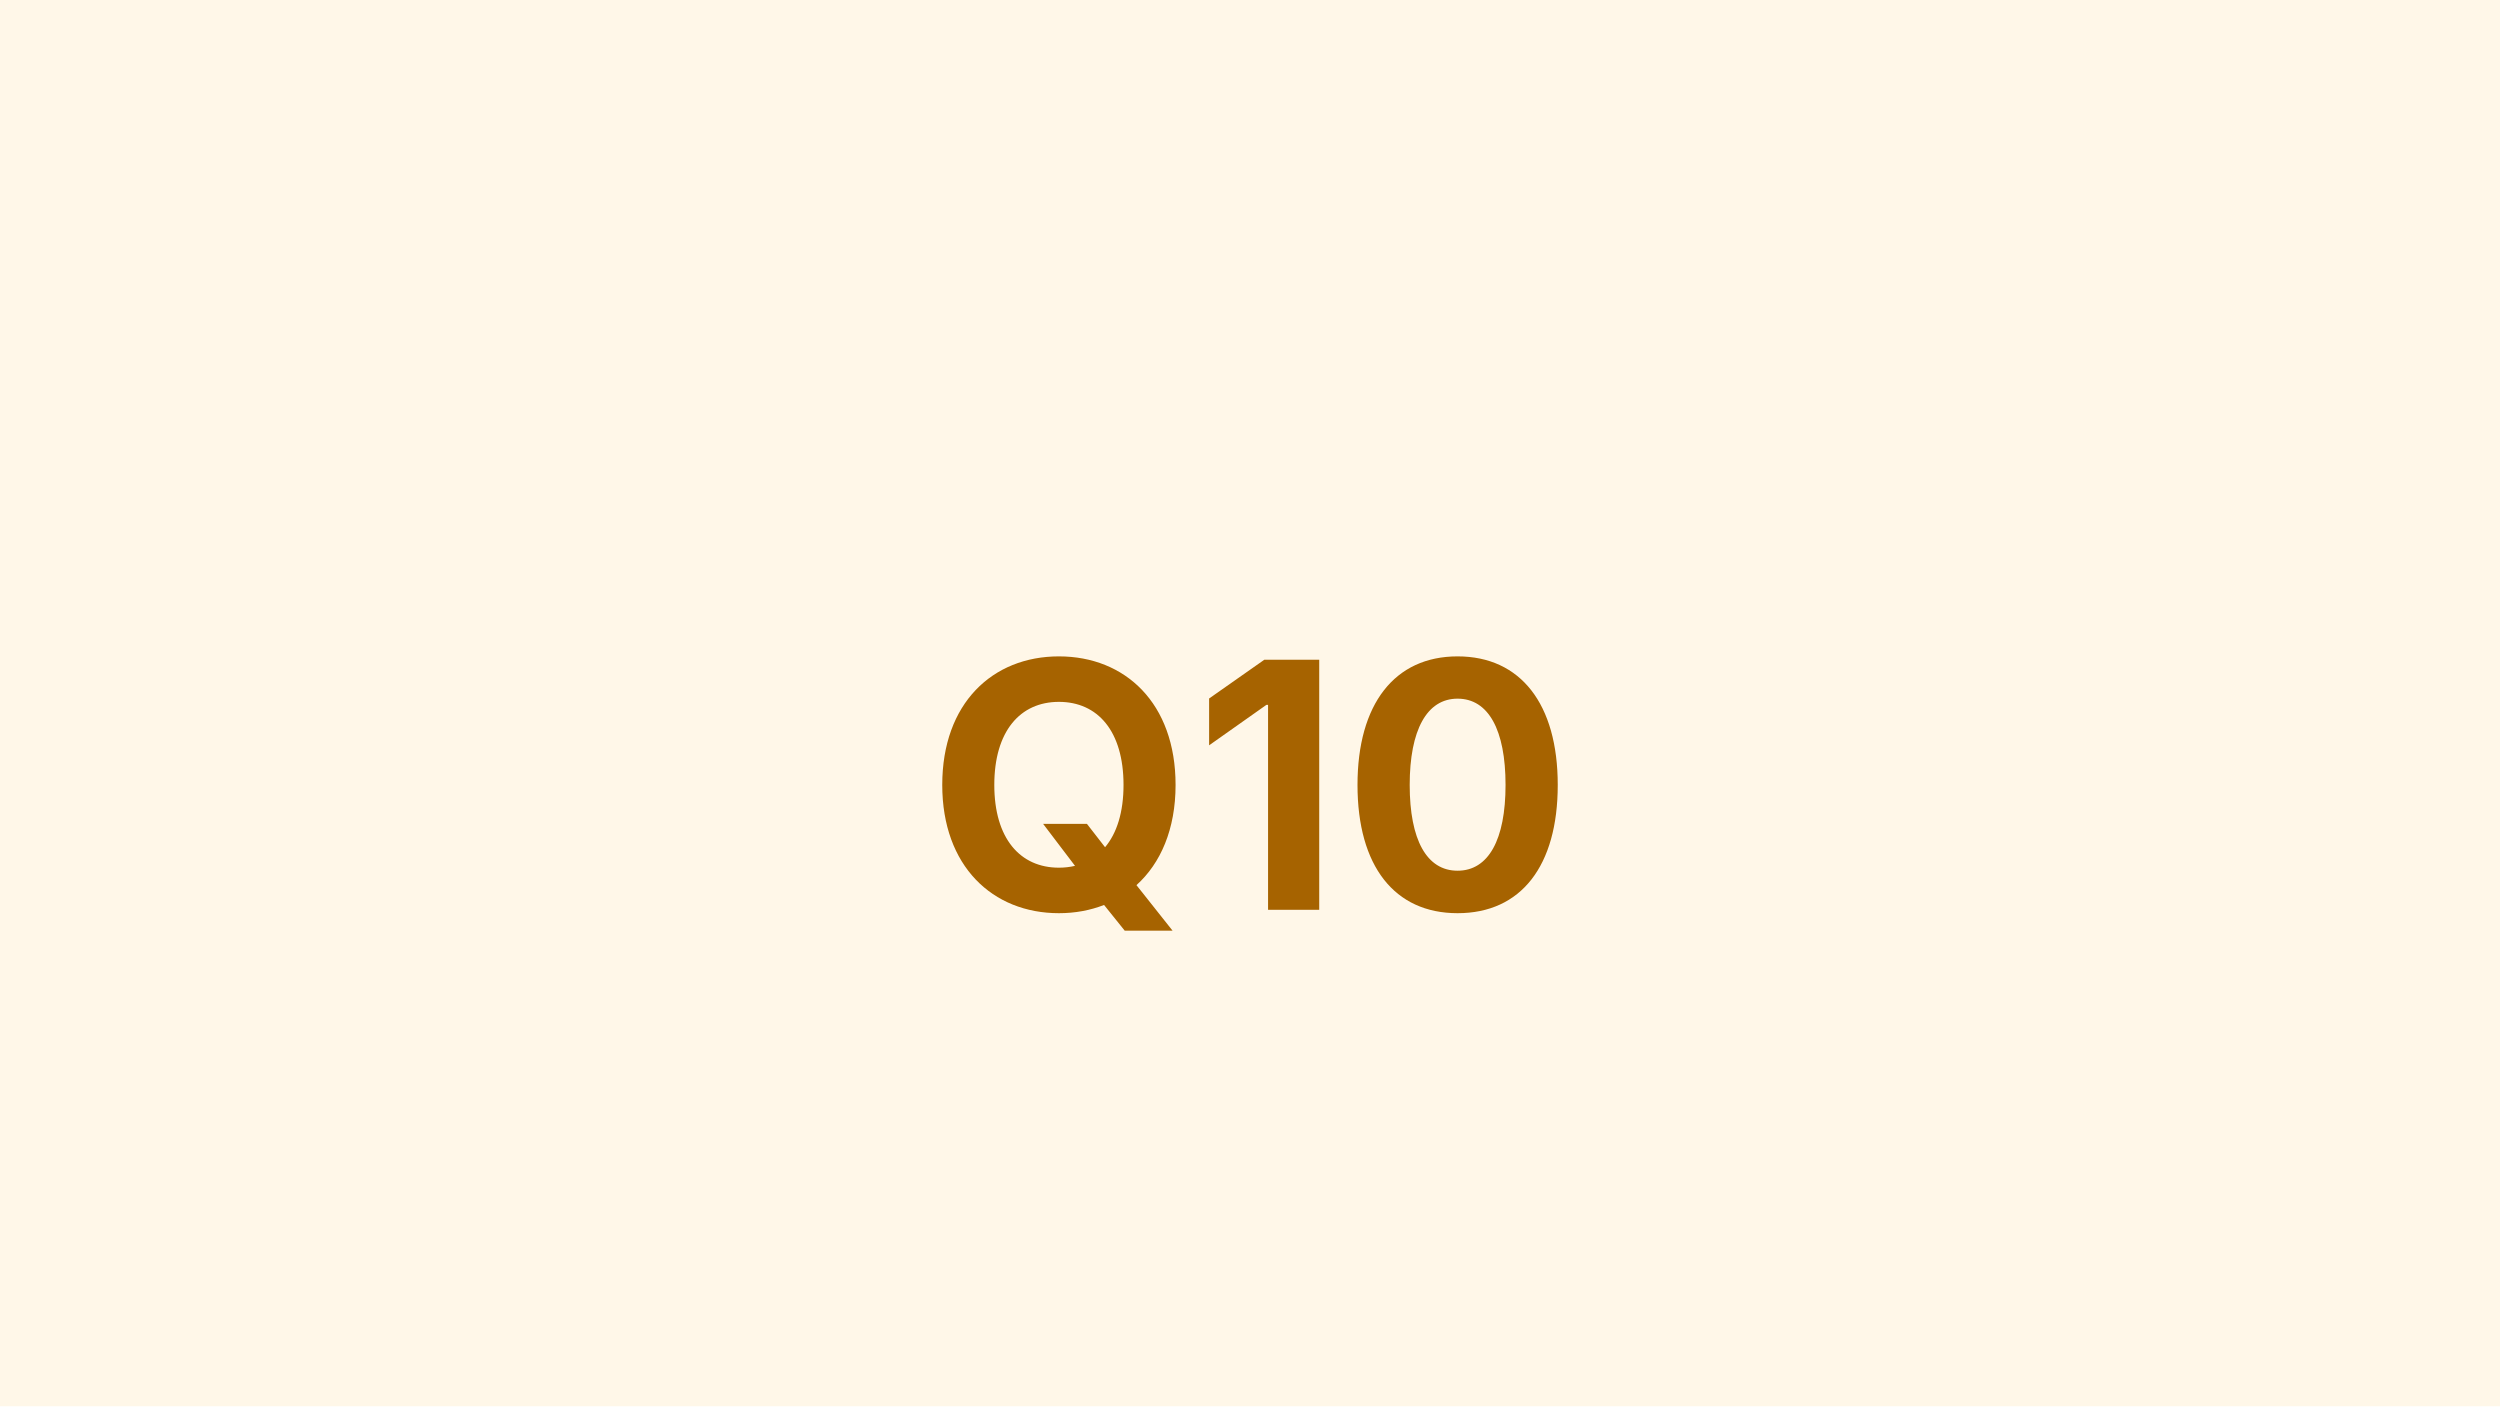
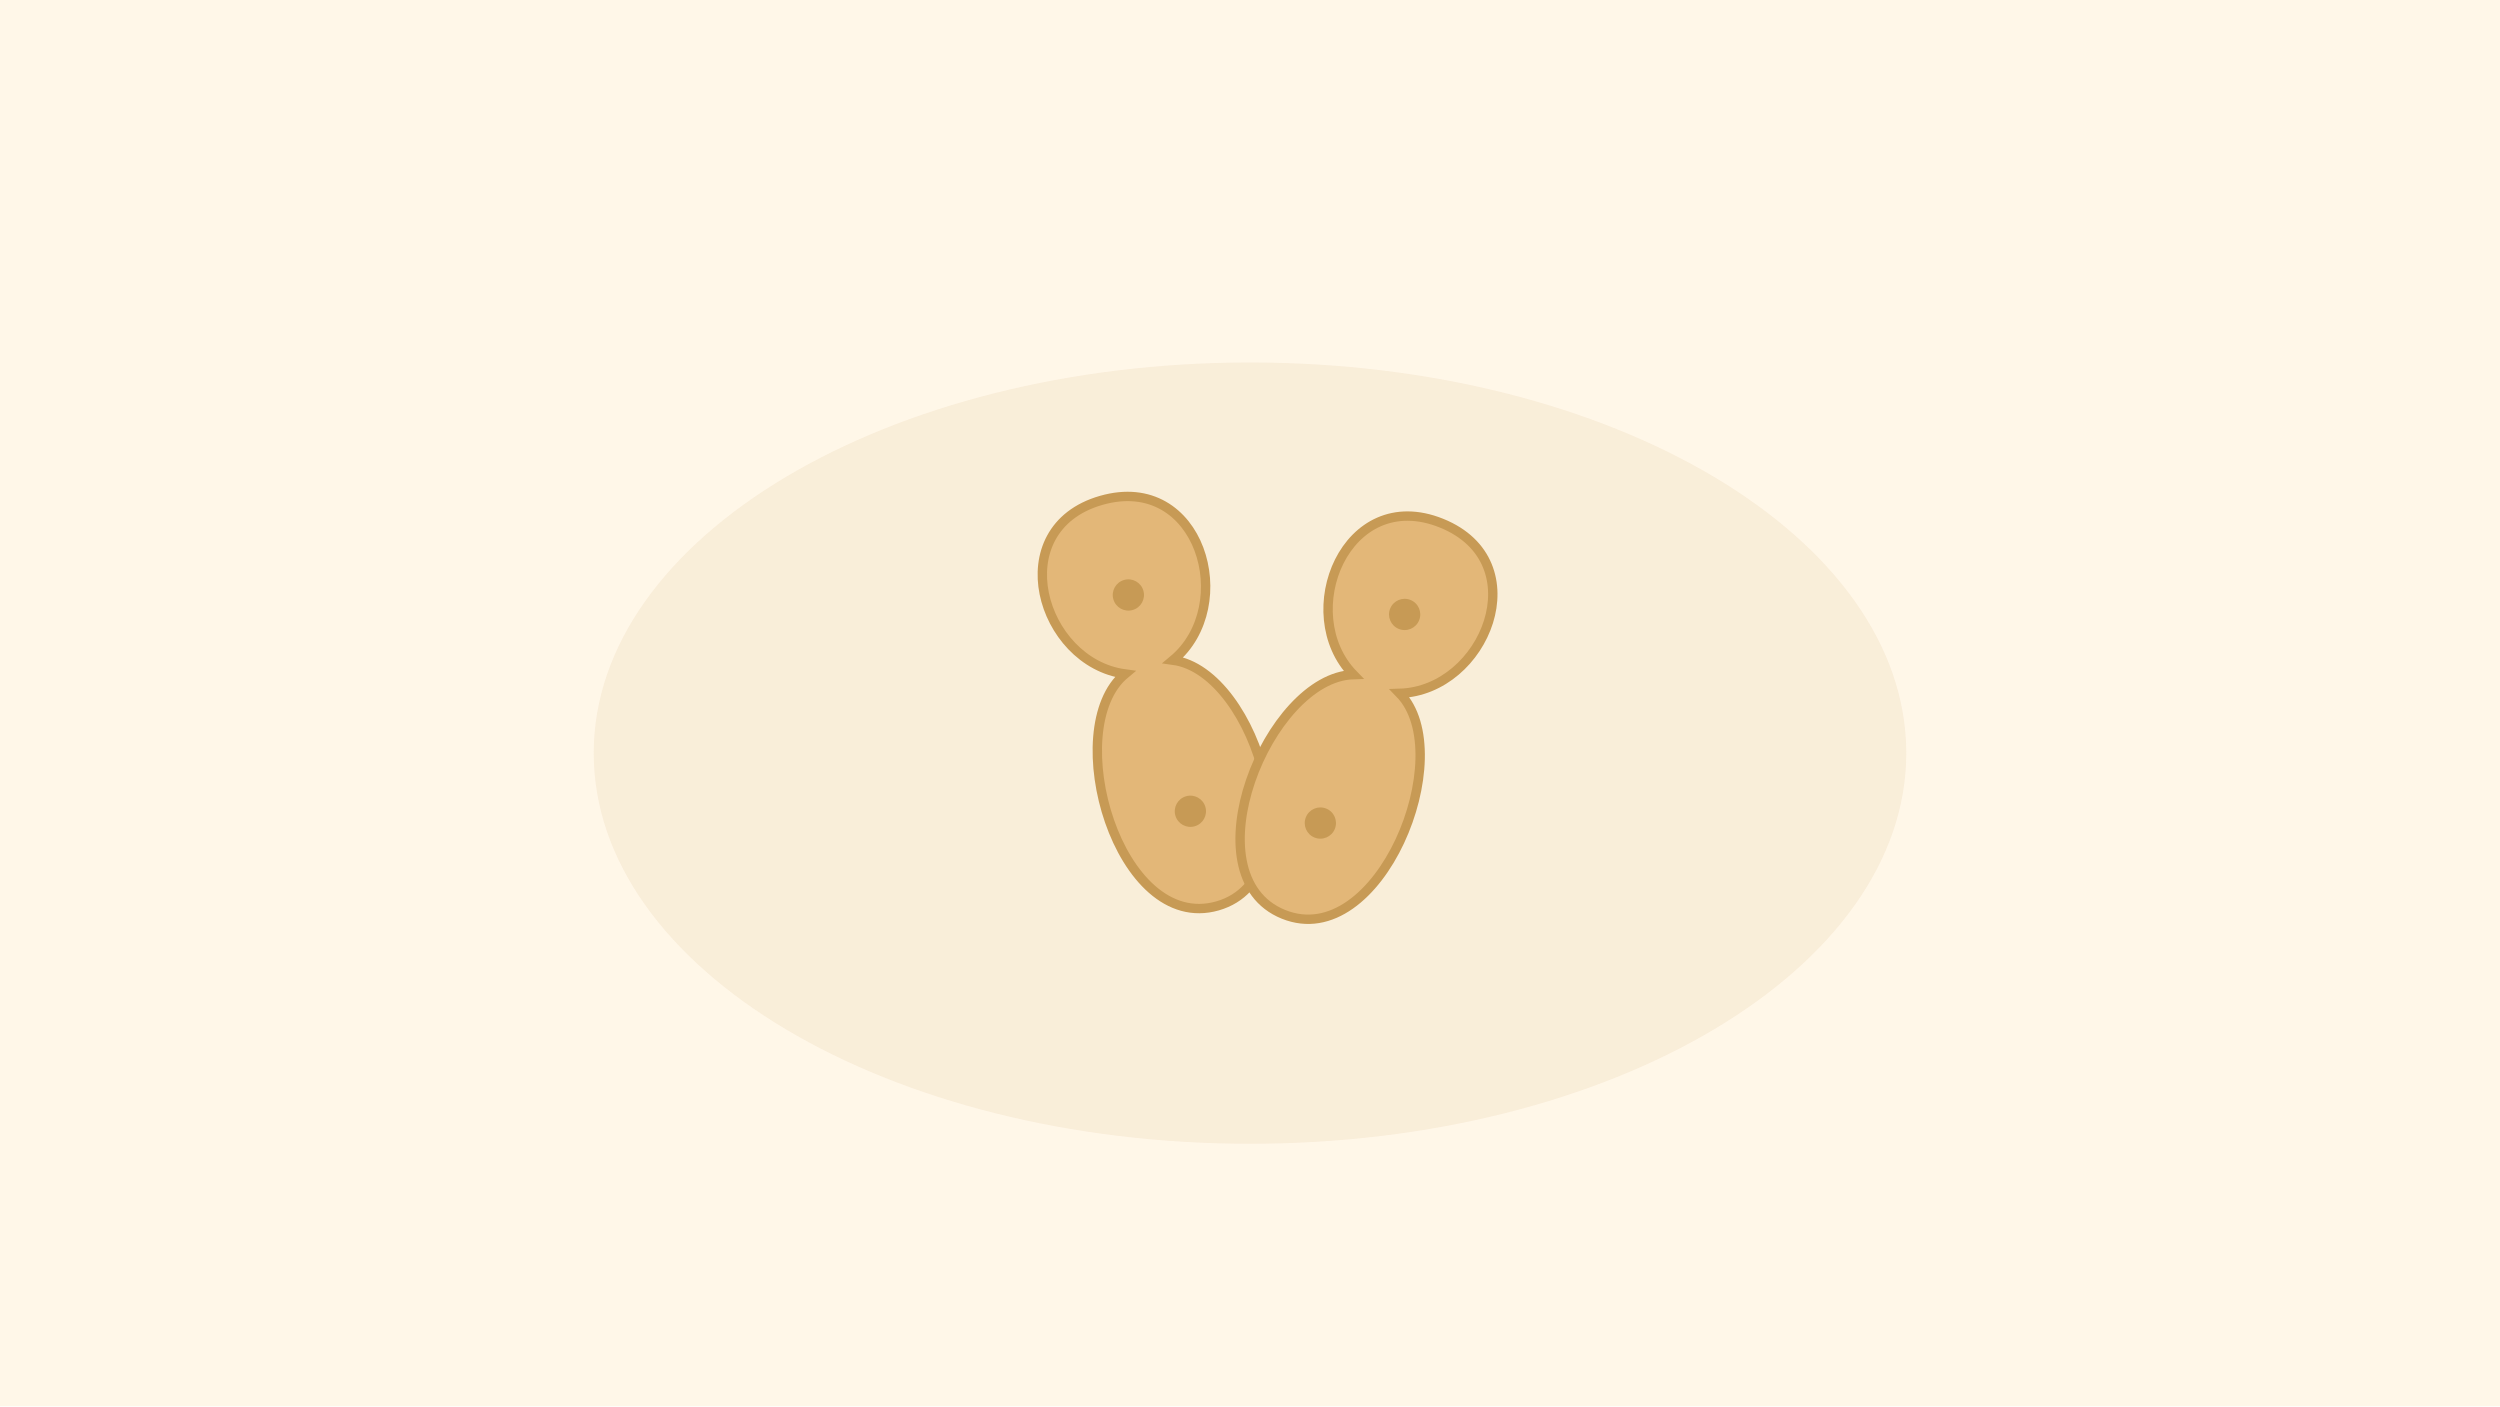
- <svg xmlns="http://www.w3.org/2000/svg" viewBox="0 0 1600 900" role="img" aria-label="Q10">
+ <svg xmlns="http://www.w3.org/2000/svg" viewBox="0 0 1600 900" role="img" aria-label="輔酵素 Q10">
  <rect width="1600" height="900" fill="#FFF7E8" />
-   <text x="800" y="500" dominant-baseline="middle" text-anchor="middle" fill="#A66300" font-family="Noto Sans TC, Inter, Arial, sans-serif" font-size="220" font-weight="700">Q10</text>
+   <ellipse cx="800" cy="482" rx="420" ry="250" fill="#A66300" opacity="0.07" />
+   <g transform="translate(800,450)">
+     <g transform="translate(-58,0) rotate(-16)">
+       <path d="M0,-135 C66,-135 66,-46 16,-24 C66,-2 66,135 0,135 C-66,135 -66,-2 -16,-24 C-66,-46 -66,-135 0,-135 Z" fill="#E3B778" stroke="#C79A55" stroke-width="6" />
+       <circle cx="0" cy="-72" r="10" fill="#C79A55" />
+       <circle cx="0" cy="72" r="10" fill="#C79A55" />
+     </g>
+     <g transform="translate(72,10) rotate(22)">
+       <path d="M0,-135 C66,-135 66,-46 16,-24 C66,-2 66,135 0,135 C-66,135 -66,-2 -16,-24 C-66,-46 -66,-135 0,-135 Z" fill="#E3B778" stroke="#C79A55" stroke-width="6" />
+       <circle cx="0" cy="-72" r="10" fill="#C79A55" />
+       <circle cx="0" cy="72" r="10" fill="#C79A55" />
+     </g>
+   </g>
</svg>
